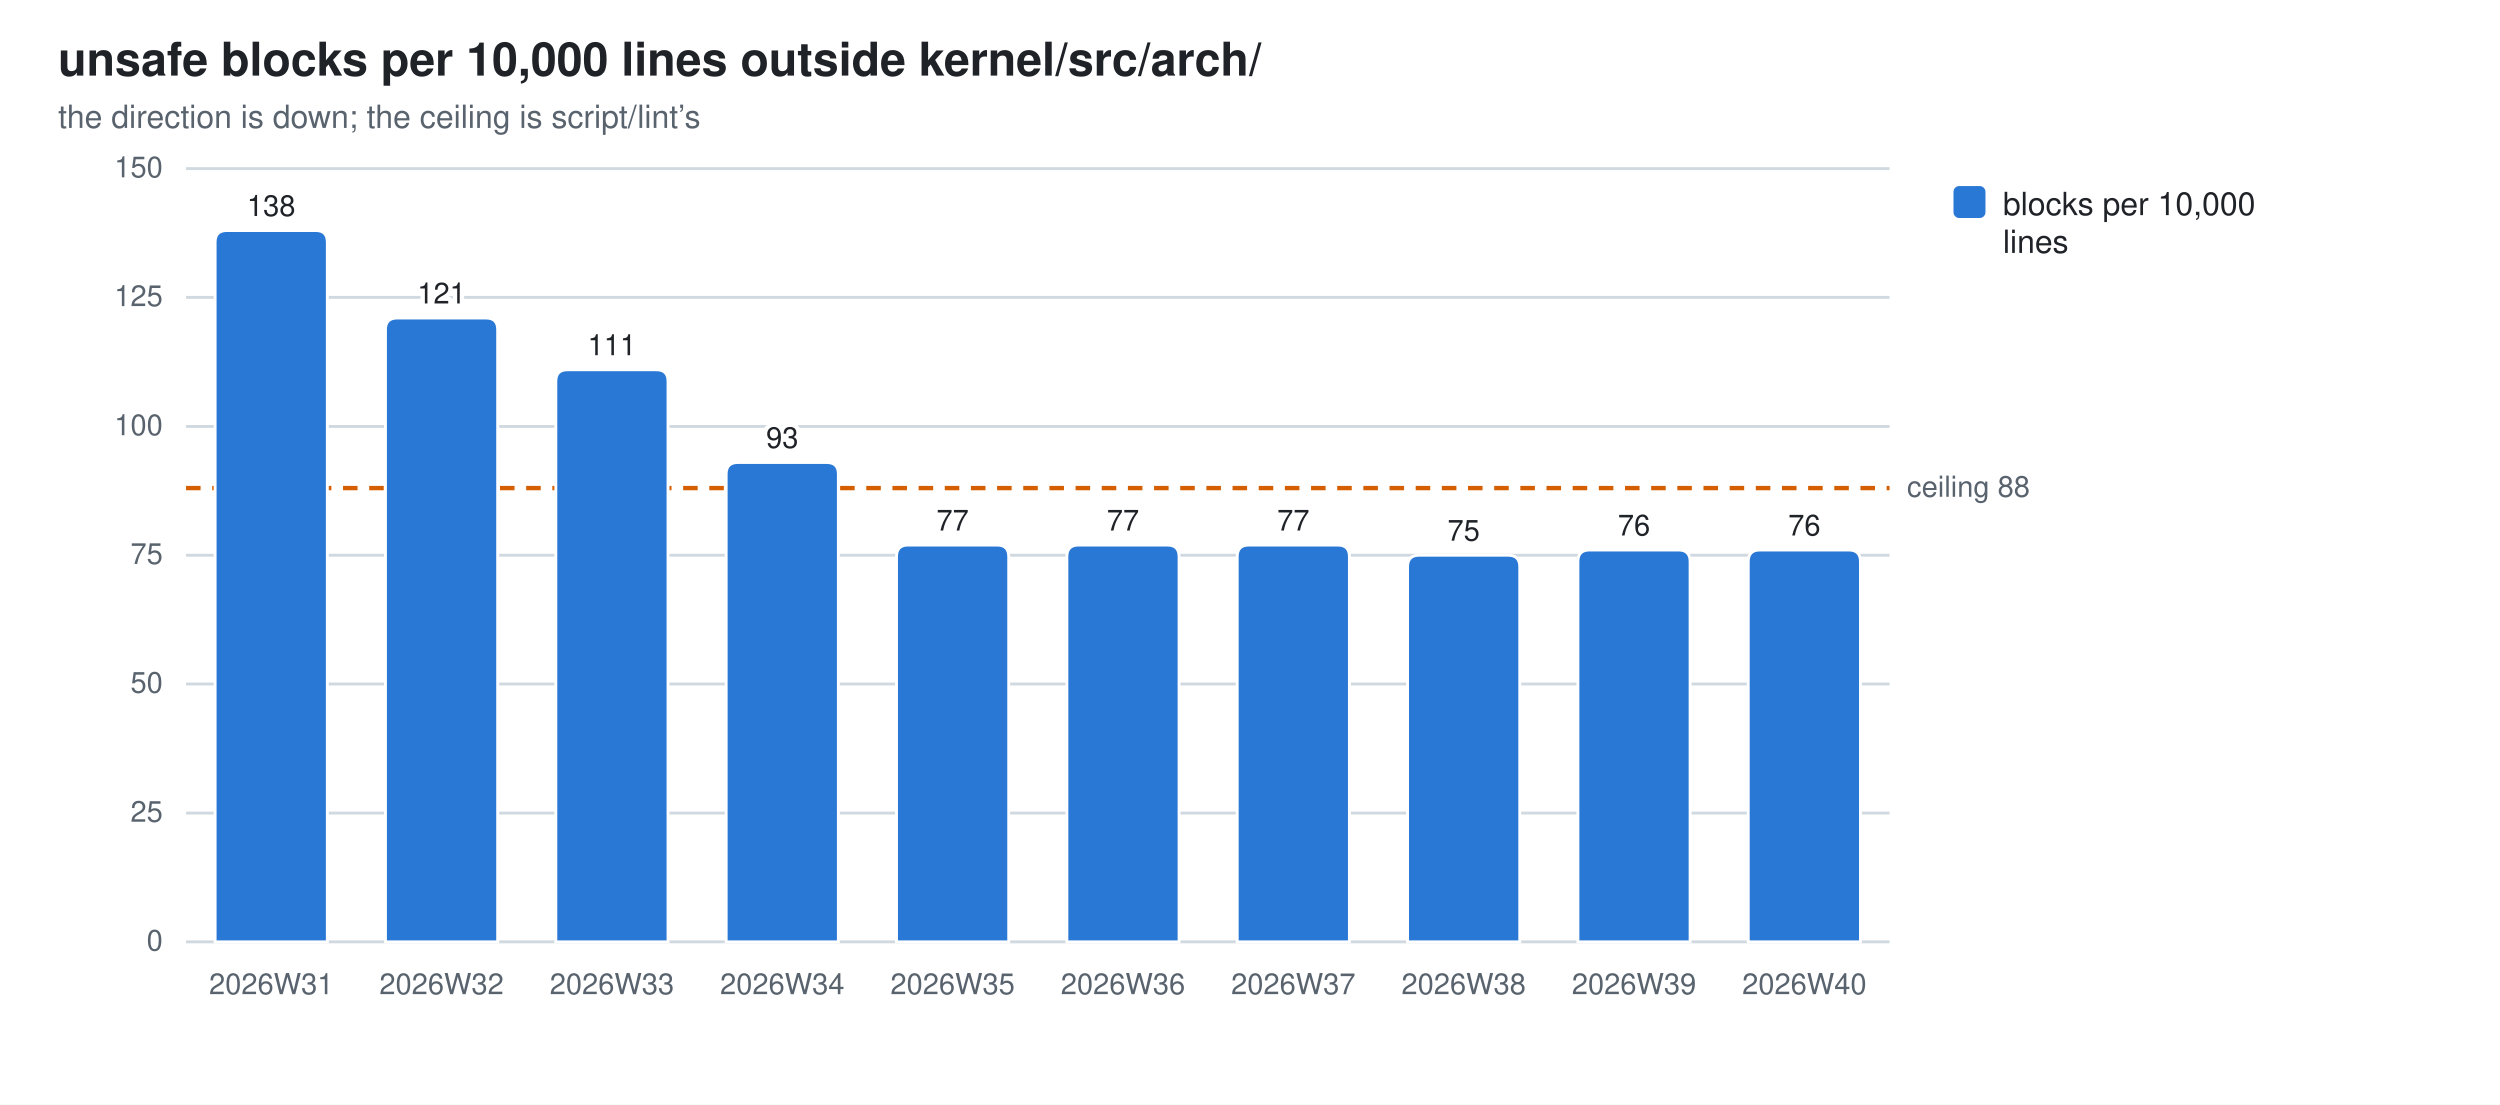
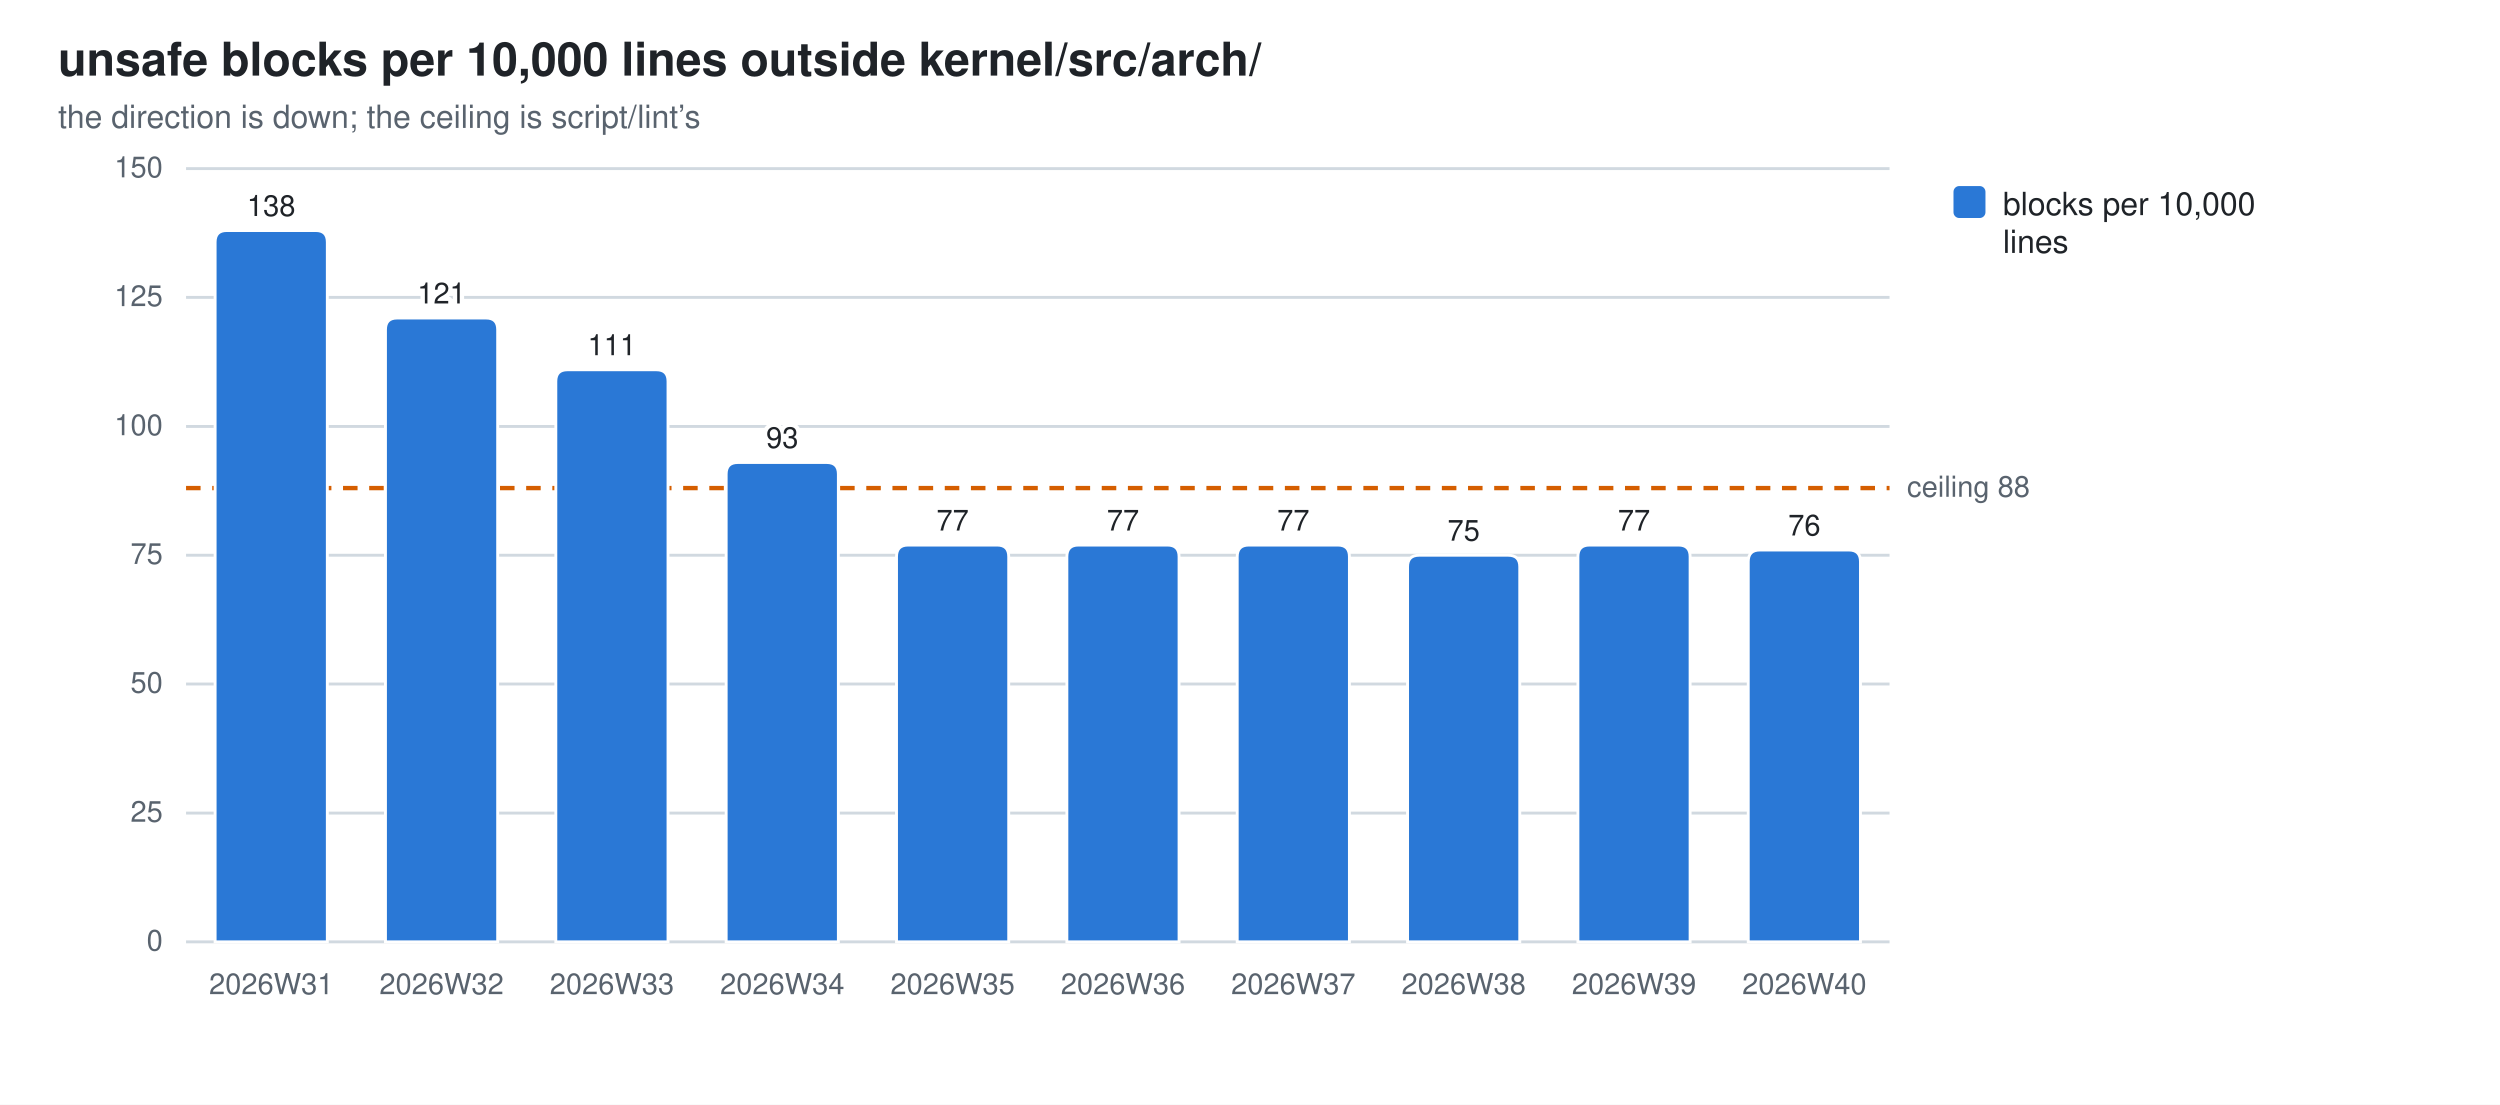
<svg xmlns="http://www.w3.org/2000/svg" width="860" height="380" viewBox="0 0 860 380" role="img" aria-label="unsafe blocks per 10,000 lines outside kernel/src/arch/">
  <style>
  .bg{fill:#ffffff} .fg{fill:#1f2328} .mut{fill:#59636e} .grid{stroke:#d1d9e0}
  .seg{stroke:#ffffff;stroke-width:1}
  .val{paint-order:stroke;stroke:#ffffff;stroke-width:3px;stroke-linejoin:round}
-   .s0{fill:#2a78d6}  .s1{fill:#eb6834}  .s2{fill:#1baf7a}  .s3{fill:#eda100}  .s4{fill:#e87ba4}  .s5{fill:#008300}  .s6{fill:#4a3aa7}  .s7{fill:#e34948}
+   .s0{fill:#2a78d6}
  @media (prefers-color-scheme: dark){
    .bg{fill:#0d1117} .fg{fill:#e6edf3} .mut{fill:#9198a1} .grid{stroke:#30363d}
-     .seg{stroke:#0d1117} .val{stroke:#0d1117} .s0{fill:#3987e5} .s1{fill:#d95926} .s2{fill:#199e70} .s3{fill:#c98500} .s4{fill:#d55181} .s5{fill:#008300} .s6{fill:#9085e9} .s7{fill:#e66767}}
+     .seg{stroke:#0d1117} .val{stroke:#0d1117} .s0{fill:#3987e5}}
  text{font-family:-apple-system,BlinkMacSystemFont,"Segoe UI",Helvetica,Arial,sans-serif}
</style>
  <rect class="bg" width="860" height="380" />
  <text class="fg" x="20" y="26" font-size="16" font-weight="600">unsafe blocks per 10,000 lines outside kernel/src/arch/</text>
  <text class="mut" x="20" y="44" font-size="11">the direction is down; the ceiling is script/lint’s</text>
  <line class="grid" x1="64" y1="324.0" x2="650.0" y2="324.0" stroke-width="1" />
  <text class="mut" x="56" y="327.0" font-size="10" text-anchor="end">0</text>
  <line class="grid" x1="64" y1="279.7" x2="650.0" y2="279.7" stroke-width="1" />
  <text class="mut" x="56" y="282.7" font-size="10" text-anchor="end">25</text>
  <line class="grid" x1="64" y1="235.3" x2="650.0" y2="235.3" stroke-width="1" />
  <text class="mut" x="56" y="238.3" font-size="10" text-anchor="end">50</text>
  <line class="grid" x1="64" y1="191.0" x2="650.0" y2="191.0" stroke-width="1" />
  <text class="mut" x="56" y="194.0" font-size="10" text-anchor="end">75</text>
  <line class="grid" x1="64" y1="146.7" x2="650.0" y2="146.7" stroke-width="1" />
  <text class="mut" x="56" y="149.7" font-size="10" text-anchor="end">100</text>
  <line class="grid" x1="64" y1="102.3" x2="650.0" y2="102.3" stroke-width="1" />
  <text class="mut" x="56" y="105.3" font-size="10" text-anchor="end">125</text>
  <line class="grid" x1="64" y1="58.0" x2="650.0" y2="58.0" stroke-width="1" />
  <text class="mut" x="56" y="61.0" font-size="10" text-anchor="end">150</text>
  <line x1="64" y1="167.9" x2="650.0" y2="167.9" stroke="#D55E00" stroke-width="1.5" stroke-dasharray="5 4" />
  <text class="mut" x="656.0" y="170.9" font-size="10">ceiling 88</text>
  <path class="seg s0" d="M74.0,324.0 V83.3 Q74.0,79.3 78.0,79.3 H108.6 Q112.6,79.3 112.6,83.3 V324.0 Z" />
  <text class="mut" x="93.3" y="342" font-size="10" text-anchor="middle">2026W31</text>
  <text class="fg val" x="93.3" y="74.3" font-size="10" text-anchor="middle">138</text>
  <path class="seg s0" d="M132.6,324.0 V113.4 Q132.6,109.4 136.6,109.4 H167.2 Q171.2,109.4 171.2,113.4 V324.0 Z" />
  <text class="mut" x="151.9" y="342" font-size="10" text-anchor="middle">2026W32</text>
  <text class="fg val" x="151.9" y="104.4" font-size="10" text-anchor="middle">121</text>
  <path class="seg s0" d="M191.2,324.0 V131.2 Q191.2,127.2 195.2,127.2 H225.8 Q229.8,127.2 229.8,131.2 V324.0 Z" />
  <text class="mut" x="210.5" y="342" font-size="10" text-anchor="middle">2026W33</text>
  <text class="fg val" x="210.5" y="122.2" font-size="10" text-anchor="middle">111</text>
  <path class="seg s0" d="M249.8,324.0 V163.1 Q249.8,159.1 253.8,159.1 H284.4 Q288.4,159.1 288.4,163.1 V324.0 Z" />
  <text class="mut" x="269.1" y="342" font-size="10" text-anchor="middle">2026W34</text>
  <text class="fg val" x="269.1" y="154.1" font-size="10" text-anchor="middle">93</text>
  <path class="seg s0" d="M308.4,324.0 V191.5 Q308.4,187.5 312.4,187.5 H343.0 Q347.0,187.5 347.0,191.5 V324.0 Z" />
  <text class="mut" x="327.7" y="342" font-size="10" text-anchor="middle">2026W35</text>
  <text class="fg val" x="327.7" y="182.5" font-size="10" text-anchor="middle">77</text>
  <path class="seg s0" d="M367.0,324.0 V191.5 Q367.0,187.5 371.0,187.5 H401.6 Q405.6,187.5 405.6,191.5 V324.0 Z" />
  <text class="mut" x="386.3" y="342" font-size="10" text-anchor="middle">2026W36</text>
  <text class="fg val" x="386.3" y="182.5" font-size="10" text-anchor="middle">77</text>
  <path class="seg s0" d="M425.6,324.0 V191.5 Q425.6,187.5 429.6,187.5 H460.2 Q464.2,187.5 464.2,191.5 V324.0 Z" />
  <text class="mut" x="444.9" y="342" font-size="10" text-anchor="middle">2026W37</text>
  <text class="fg val" x="444.9" y="182.5" font-size="10" text-anchor="middle">77</text>
  <path class="seg s0" d="M484.2,324.0 V195.0 Q484.2,191.0 488.2,191.0 H518.8 Q522.8,191.0 522.8,195.0 V324.0 Z" />
  <text class="mut" x="503.5" y="342" font-size="10" text-anchor="middle">2026W38</text>
  <text class="fg val" x="503.5" y="186.0" font-size="10" text-anchor="middle">75</text>
-   <path class="seg s0" d="M542.8,324.0 V193.2 Q542.8,189.2 546.8,189.2 H577.4 Q581.4,189.2 581.4,193.2 V324.0 Z" />
+   <path class="seg s0" d="M542.8,324.0 V191.5 Q542.8,187.5 546.8,187.5 H577.4 Q581.4,187.5 581.4,191.5 V324.0 Z" />
  <text class="mut" x="562.1" y="342" font-size="10" text-anchor="middle">2026W39</text>
-   <text class="fg val" x="562.1" y="184.2" font-size="10" text-anchor="middle">76</text>
+   <text class="fg val" x="562.1" y="182.5" font-size="10" text-anchor="middle">77</text>
  <path class="seg s0" d="M601.4,324.0 V193.2 Q601.4,189.2 605.4,189.2 H636.0 Q640.0,189.2 640.0,193.2 V324.0 Z" />
  <text class="mut" x="620.7" y="342" font-size="10" text-anchor="middle">2026W40</text>
  <text class="fg val" x="620.7" y="184.2" font-size="10" text-anchor="middle">76</text>
  <rect class="s0" x="672" y="64" width="11" height="11" rx="2" />
  <text class="fg" y="74" font-size="11">
    <tspan x="689" dy="0">blocks per 10,000</tspan>
    <tspan x="689" dy="13">lines</tspan>
  </text>
</svg>
